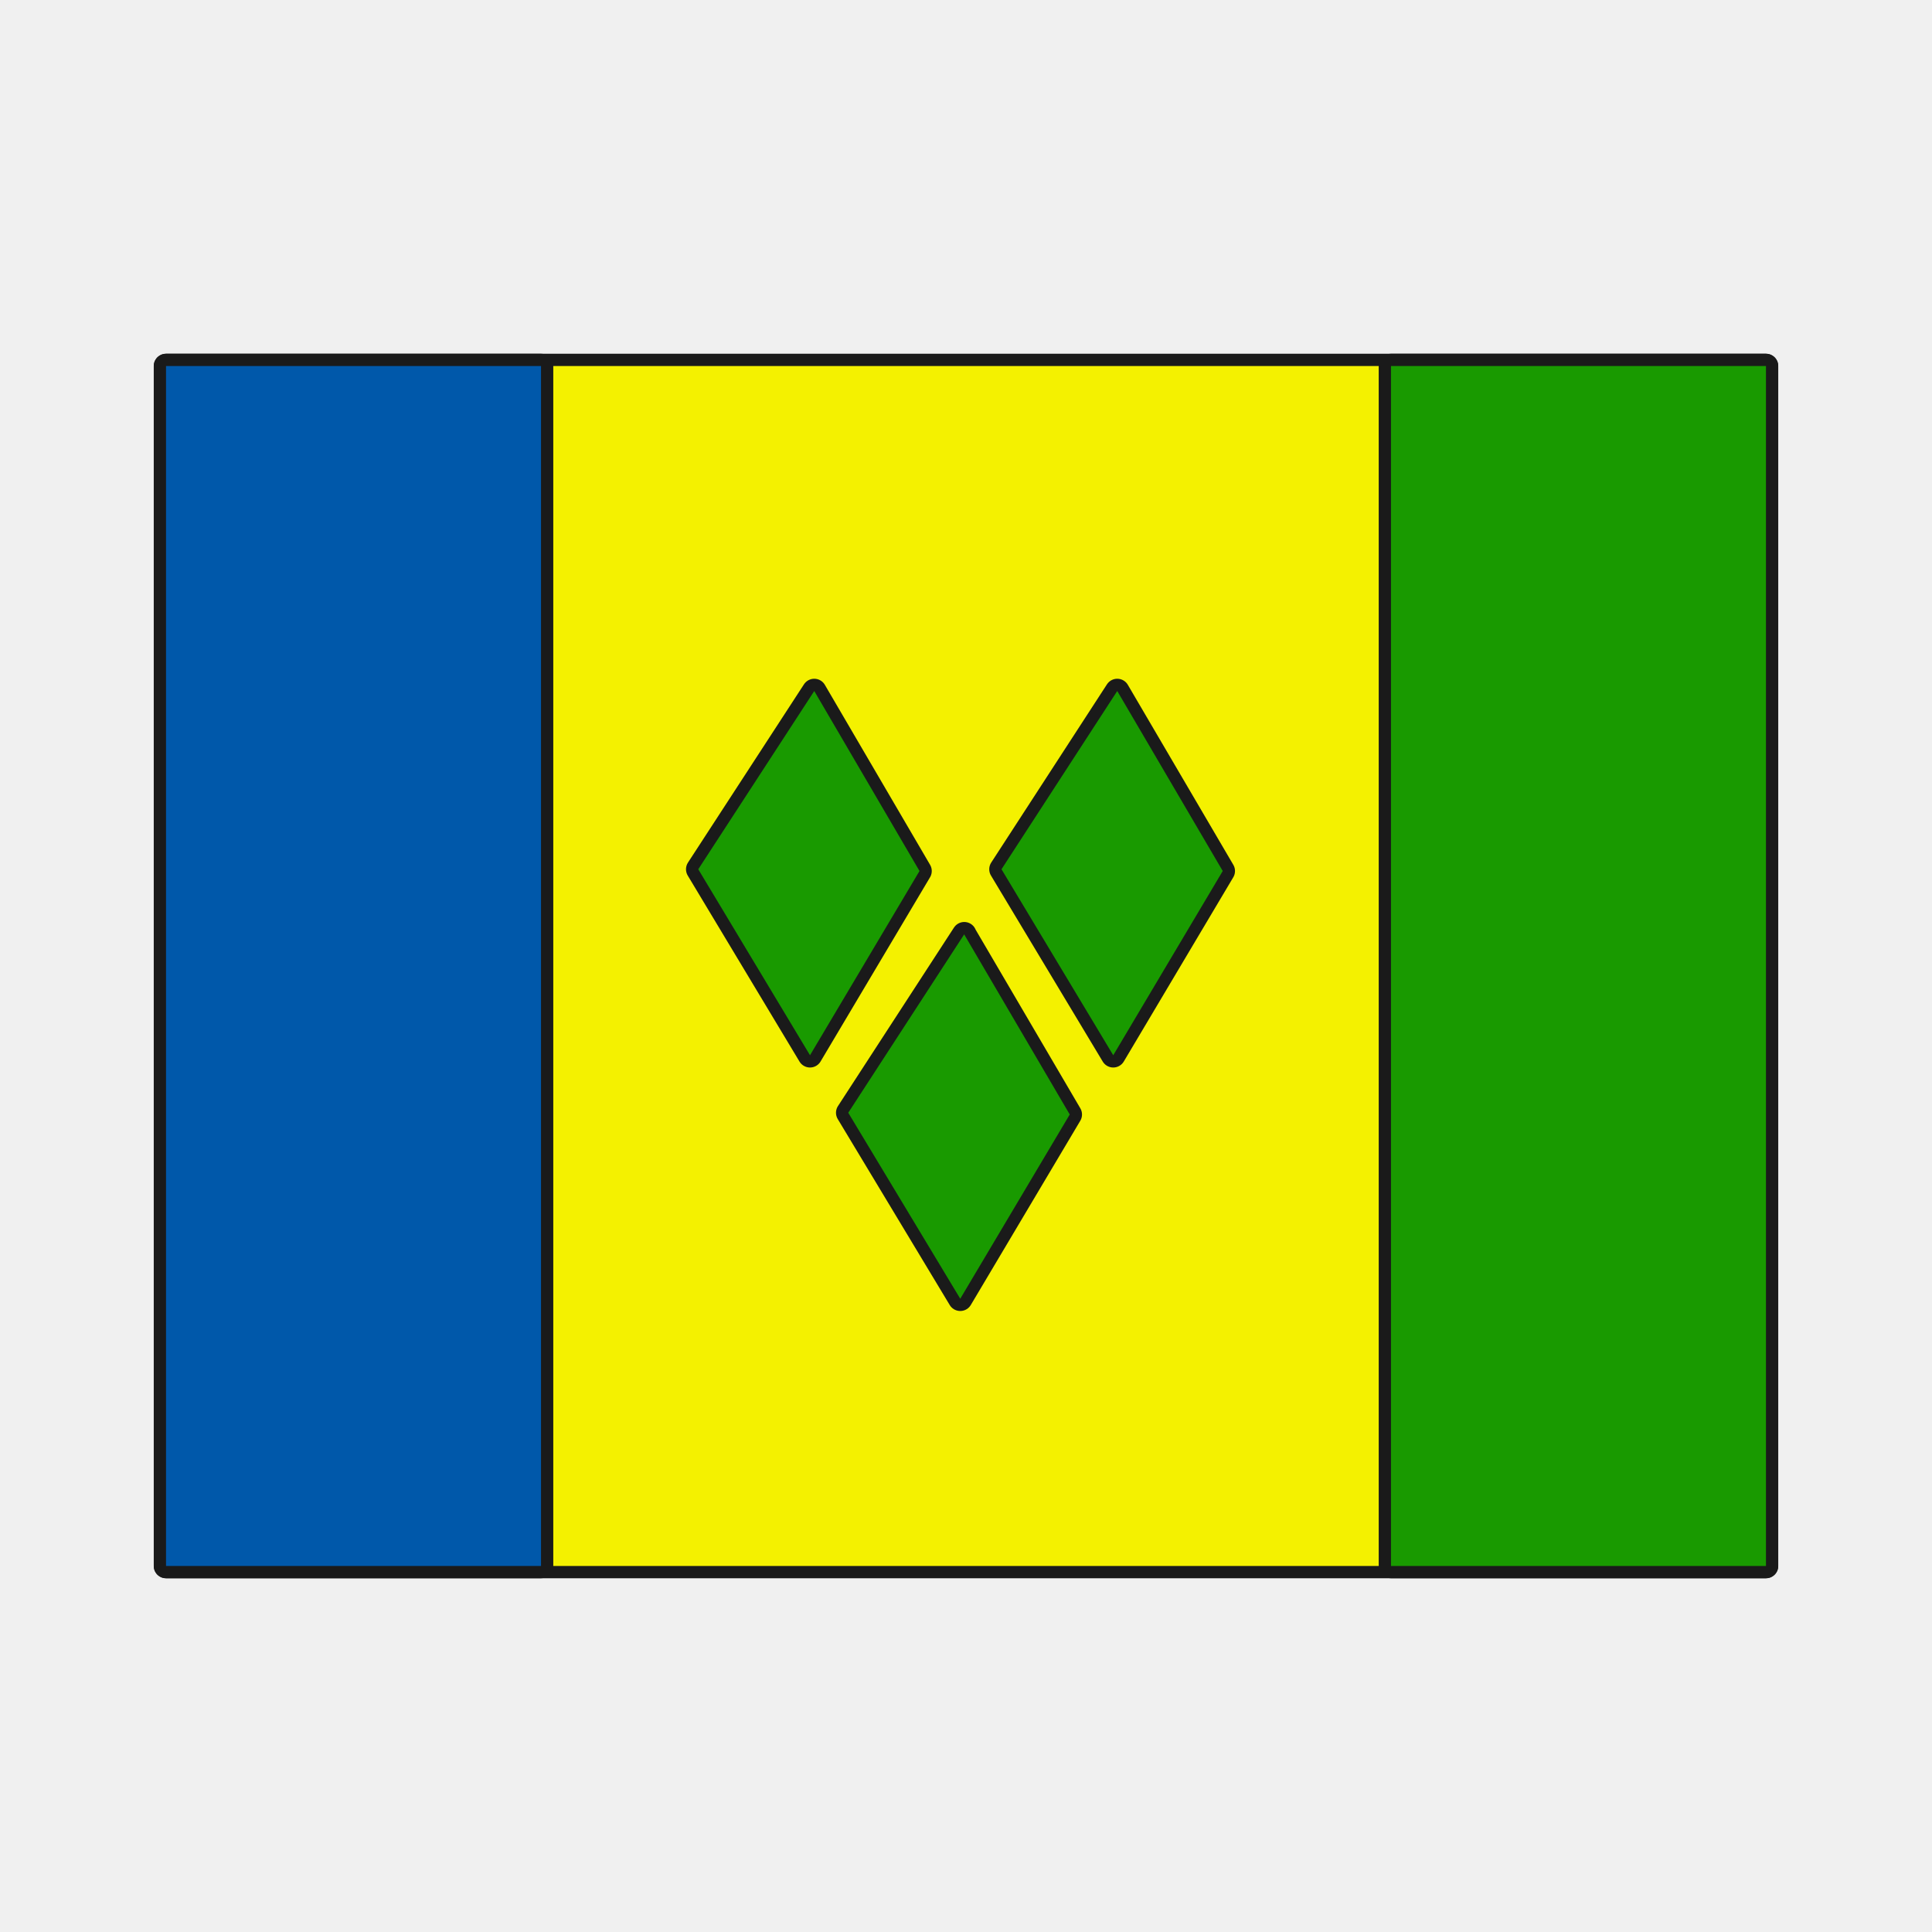
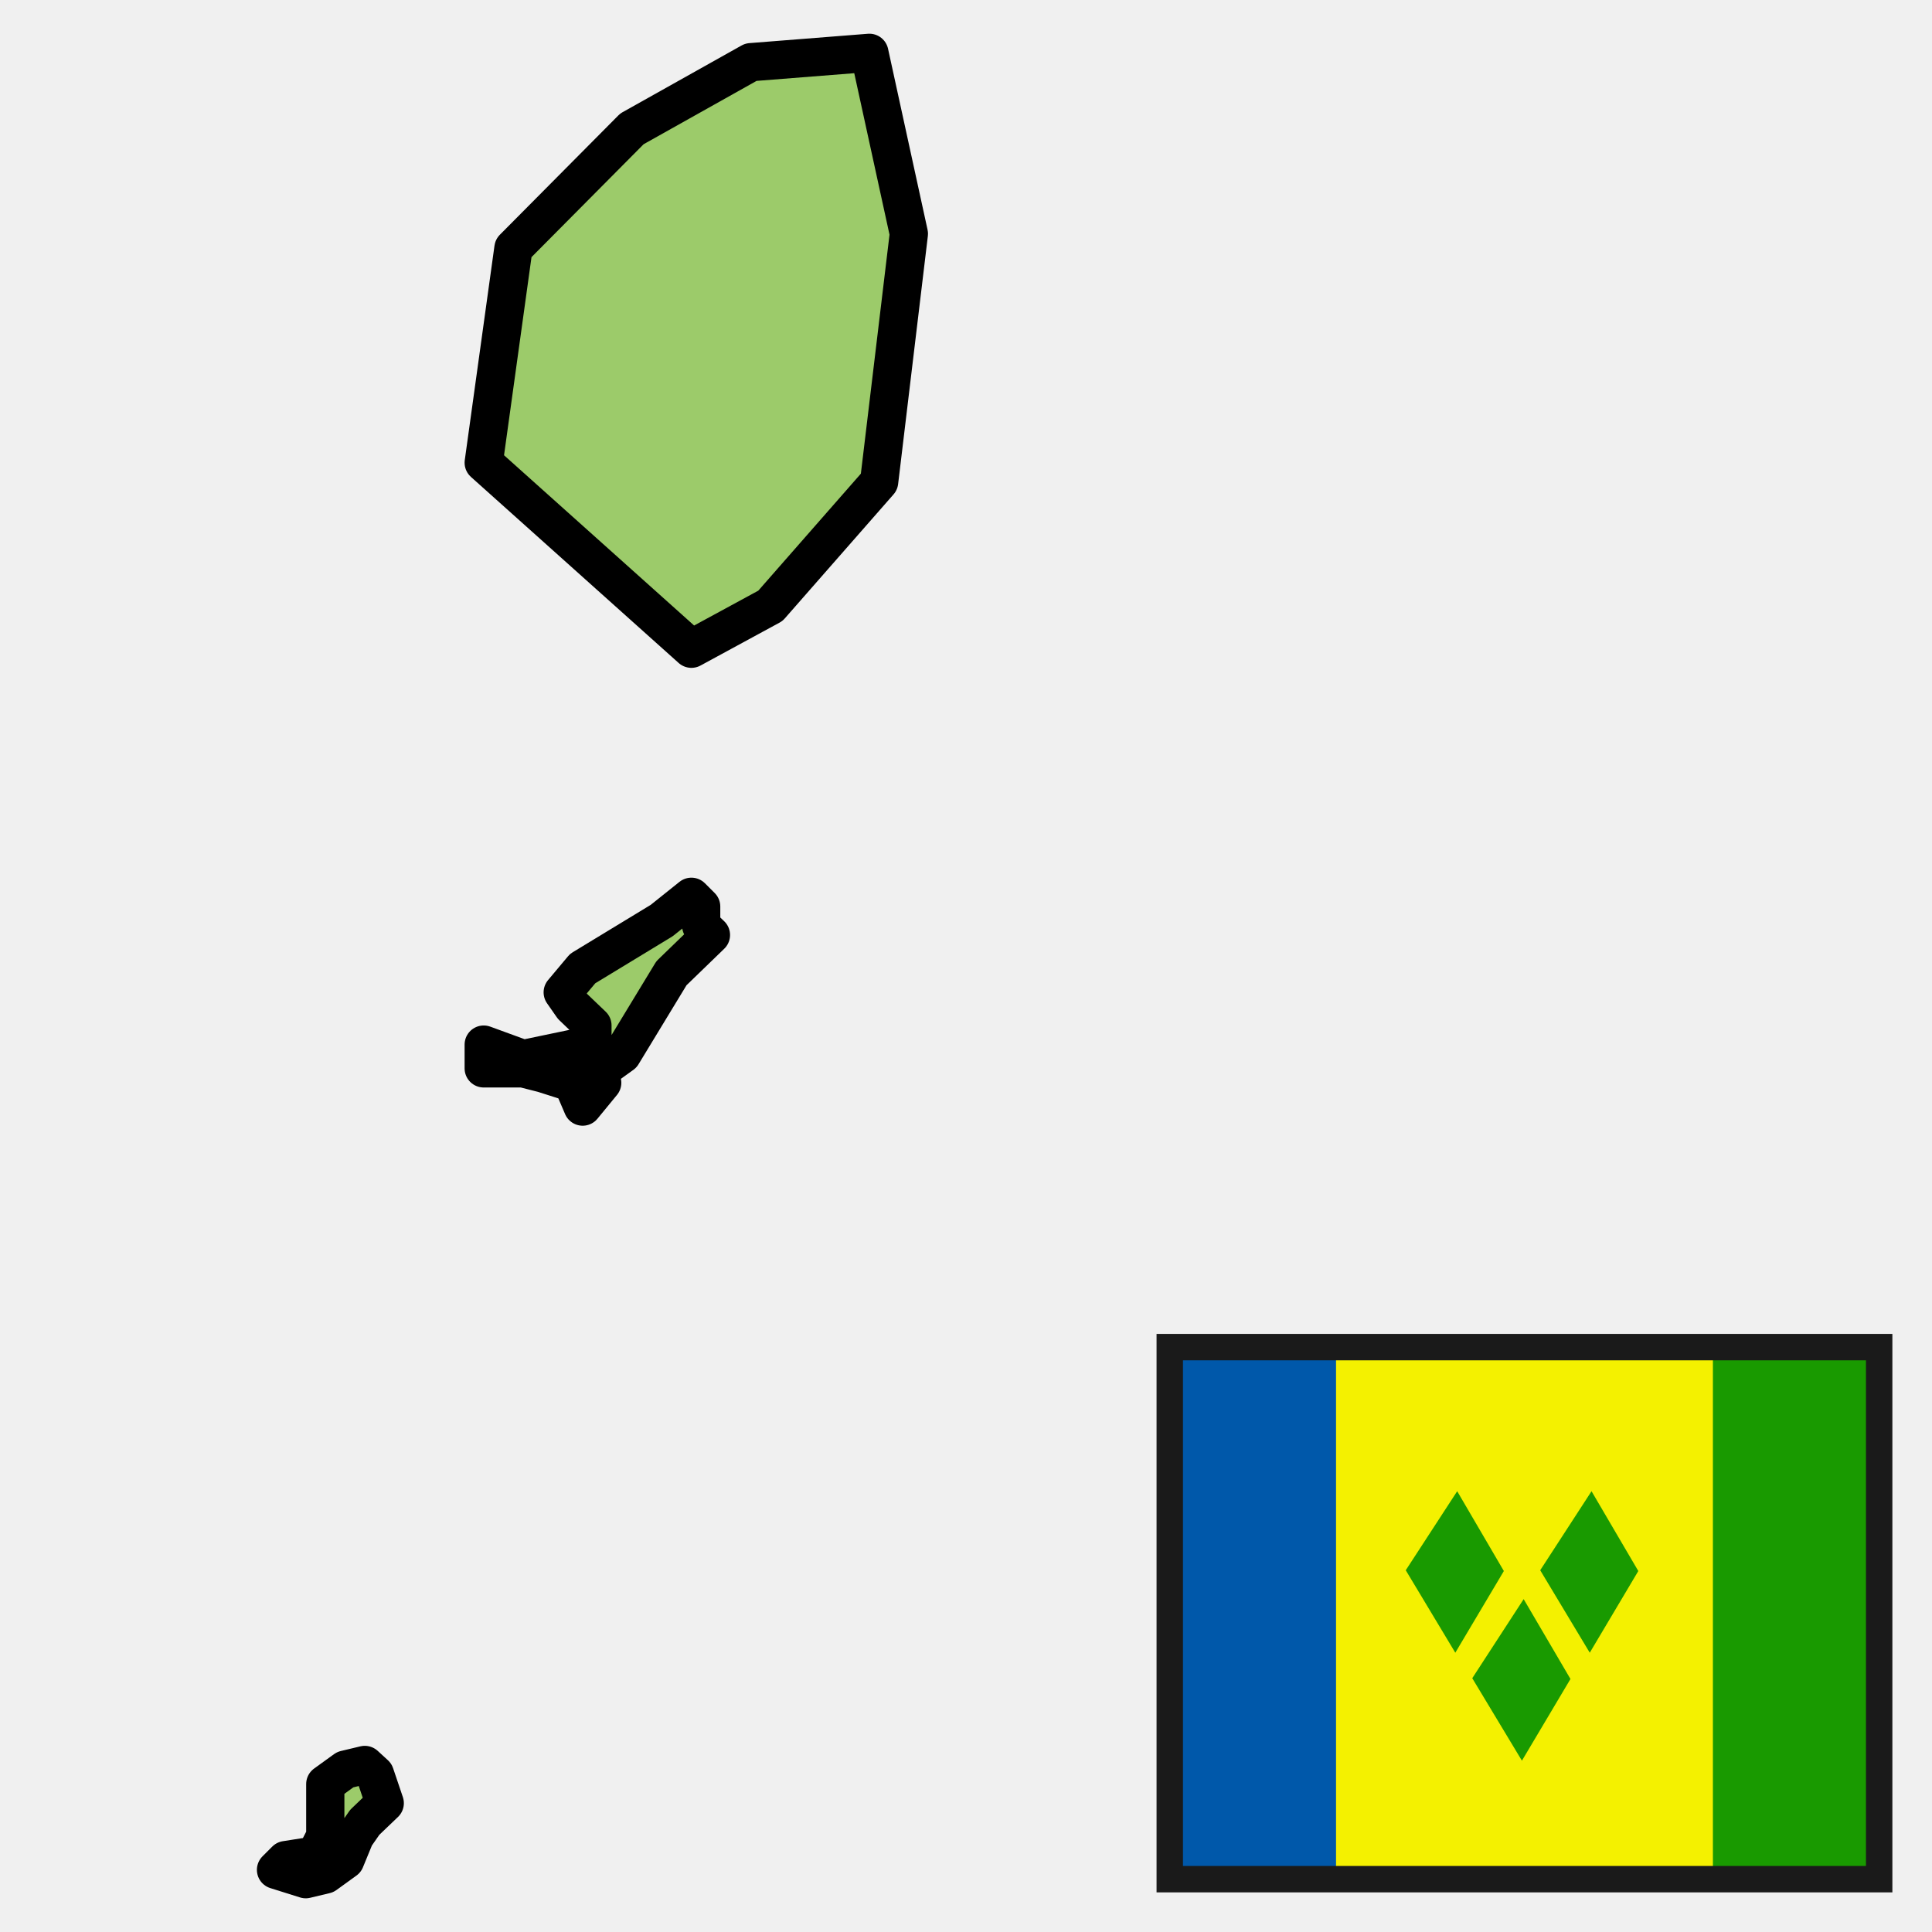
- <svg xmlns="http://www.w3.org/2000/svg" viewBox="0 0 512 512" data-copyright="© 2026 Sensory App House">
-   <g data-fit="1" transform="translate(44.00 97.00) scale(0.6625)">
+ <svg xmlns="http://www.w3.org/2000/svg" viewBox="0 0 512 512">
+   <g transform="translate(-131.15 -32.15) scale(1.1256)">
+     <path d="M 297.9 171.2 L 279.3 181.3 L 230.4 137.5 L 237.4 87.0 L 265.3 58.9 L 293.3 43.2 L 321.2 41.0 L 330.5 83.6 L 323.5 142.0 L 297.9 171.2 Z M 263.0 276.8 L 253.7 283.5 L 258.3 283.5 L 253.7 289.1 L 251.3 283.5 L 244.4 281.3 L 239.7 280.1 L 230.4 280.1 L 230.4 274.5 L 239.7 277.9 L 256.0 274.5 L 256.0 270.0 L 251.3 265.5 L 249.0 262.2 L 253.7 256.6 L 272.3 245.3 L 279.3 239.7 L 281.6 242.0 L 281.6 244.2 L 281.6 246.5 L 283.9 248.7 L 274.6 257.7 L 263.0 276.8 Z M 193.1 469.9 L 188.5 471.0 L 181.5 468.8 L 183.8 466.5 L 190.8 465.4 L 193.1 460.9 L 193.1 455.3 L 193.1 448.6 L 197.8 445.2 L 202.4 444.1 L 204.8 446.3 L 207.1 453.1 L 202.4 457.6 L 200.1 460.9 L 197.8 466.5 L 193.1 469.9 Z" fill="#9ccb6a" stroke="#000000" stroke-width="9" stroke-linejoin="round" fill-rule="evenodd" />
+   </g>
+   <rect x="310" y="357" width="188" height="141" fill="#ffffff" />
+   <g transform="translate(310 357) scale(0.29375)">
    <g fill-rule="evenodd">
-       <path fill="#f4f100" d="M0 0h640v480H0z" stroke="#1a1a1a" stroke-width="9.81" stroke-linejoin="round" stroke-linecap="round" paint-order="stroke fill" />
-       <path fill="#199a00" d="M490 0h150v480H490z" stroke="#1a1a1a" stroke-width="9.81" stroke-linejoin="round" stroke-linecap="round" paint-order="stroke fill" />
-       <path fill="#0058aa" d="M0 0h150v480H0z" stroke="#1a1a1a" stroke-width="9.81" stroke-linejoin="round" stroke-linecap="round" paint-order="stroke fill" />
-       <path fill="#199a00" d="m259.3 130-46.4 71.3 44.7 74.4 43.8-73.7zm121.2 0-46.3 71.3 44.7 74.4 43.8-73.7zm-61.2 97.3-46.4 71.4 44.8 74.4 43.8-73.7-42.2-72z" stroke="#1a1a1a" stroke-width="9.81" stroke-linejoin="round" stroke-linecap="round" paint-order="stroke fill" />
+       <path fill="#f4f100" d="M0 0h640v480H0z" />
+       <path fill="#199a00" d="M490 0h150v480H490z" />
+       <path fill="#0058aa" d="M0 0h150v480H0z" />
+       <path fill="#199a00" d="m259.3 130-46.4 71.3 44.7 74.4 43.8-73.7zm121.2 0-46.3 71.3 44.7 74.4 43.8-73.7zm-61.2 97.3-46.4 71.4 44.8 74.4 43.8-73.7-42.2-72z" />
    </g>
+     <rect x="1" y="1" width="638" height="478" fill="none" stroke="#000000" stroke-width="2" />
  </g>
+   <rect x="310" y="357" width="188" height="141" fill="none" stroke="#1a1a1a" stroke-width="7" />
</svg>
